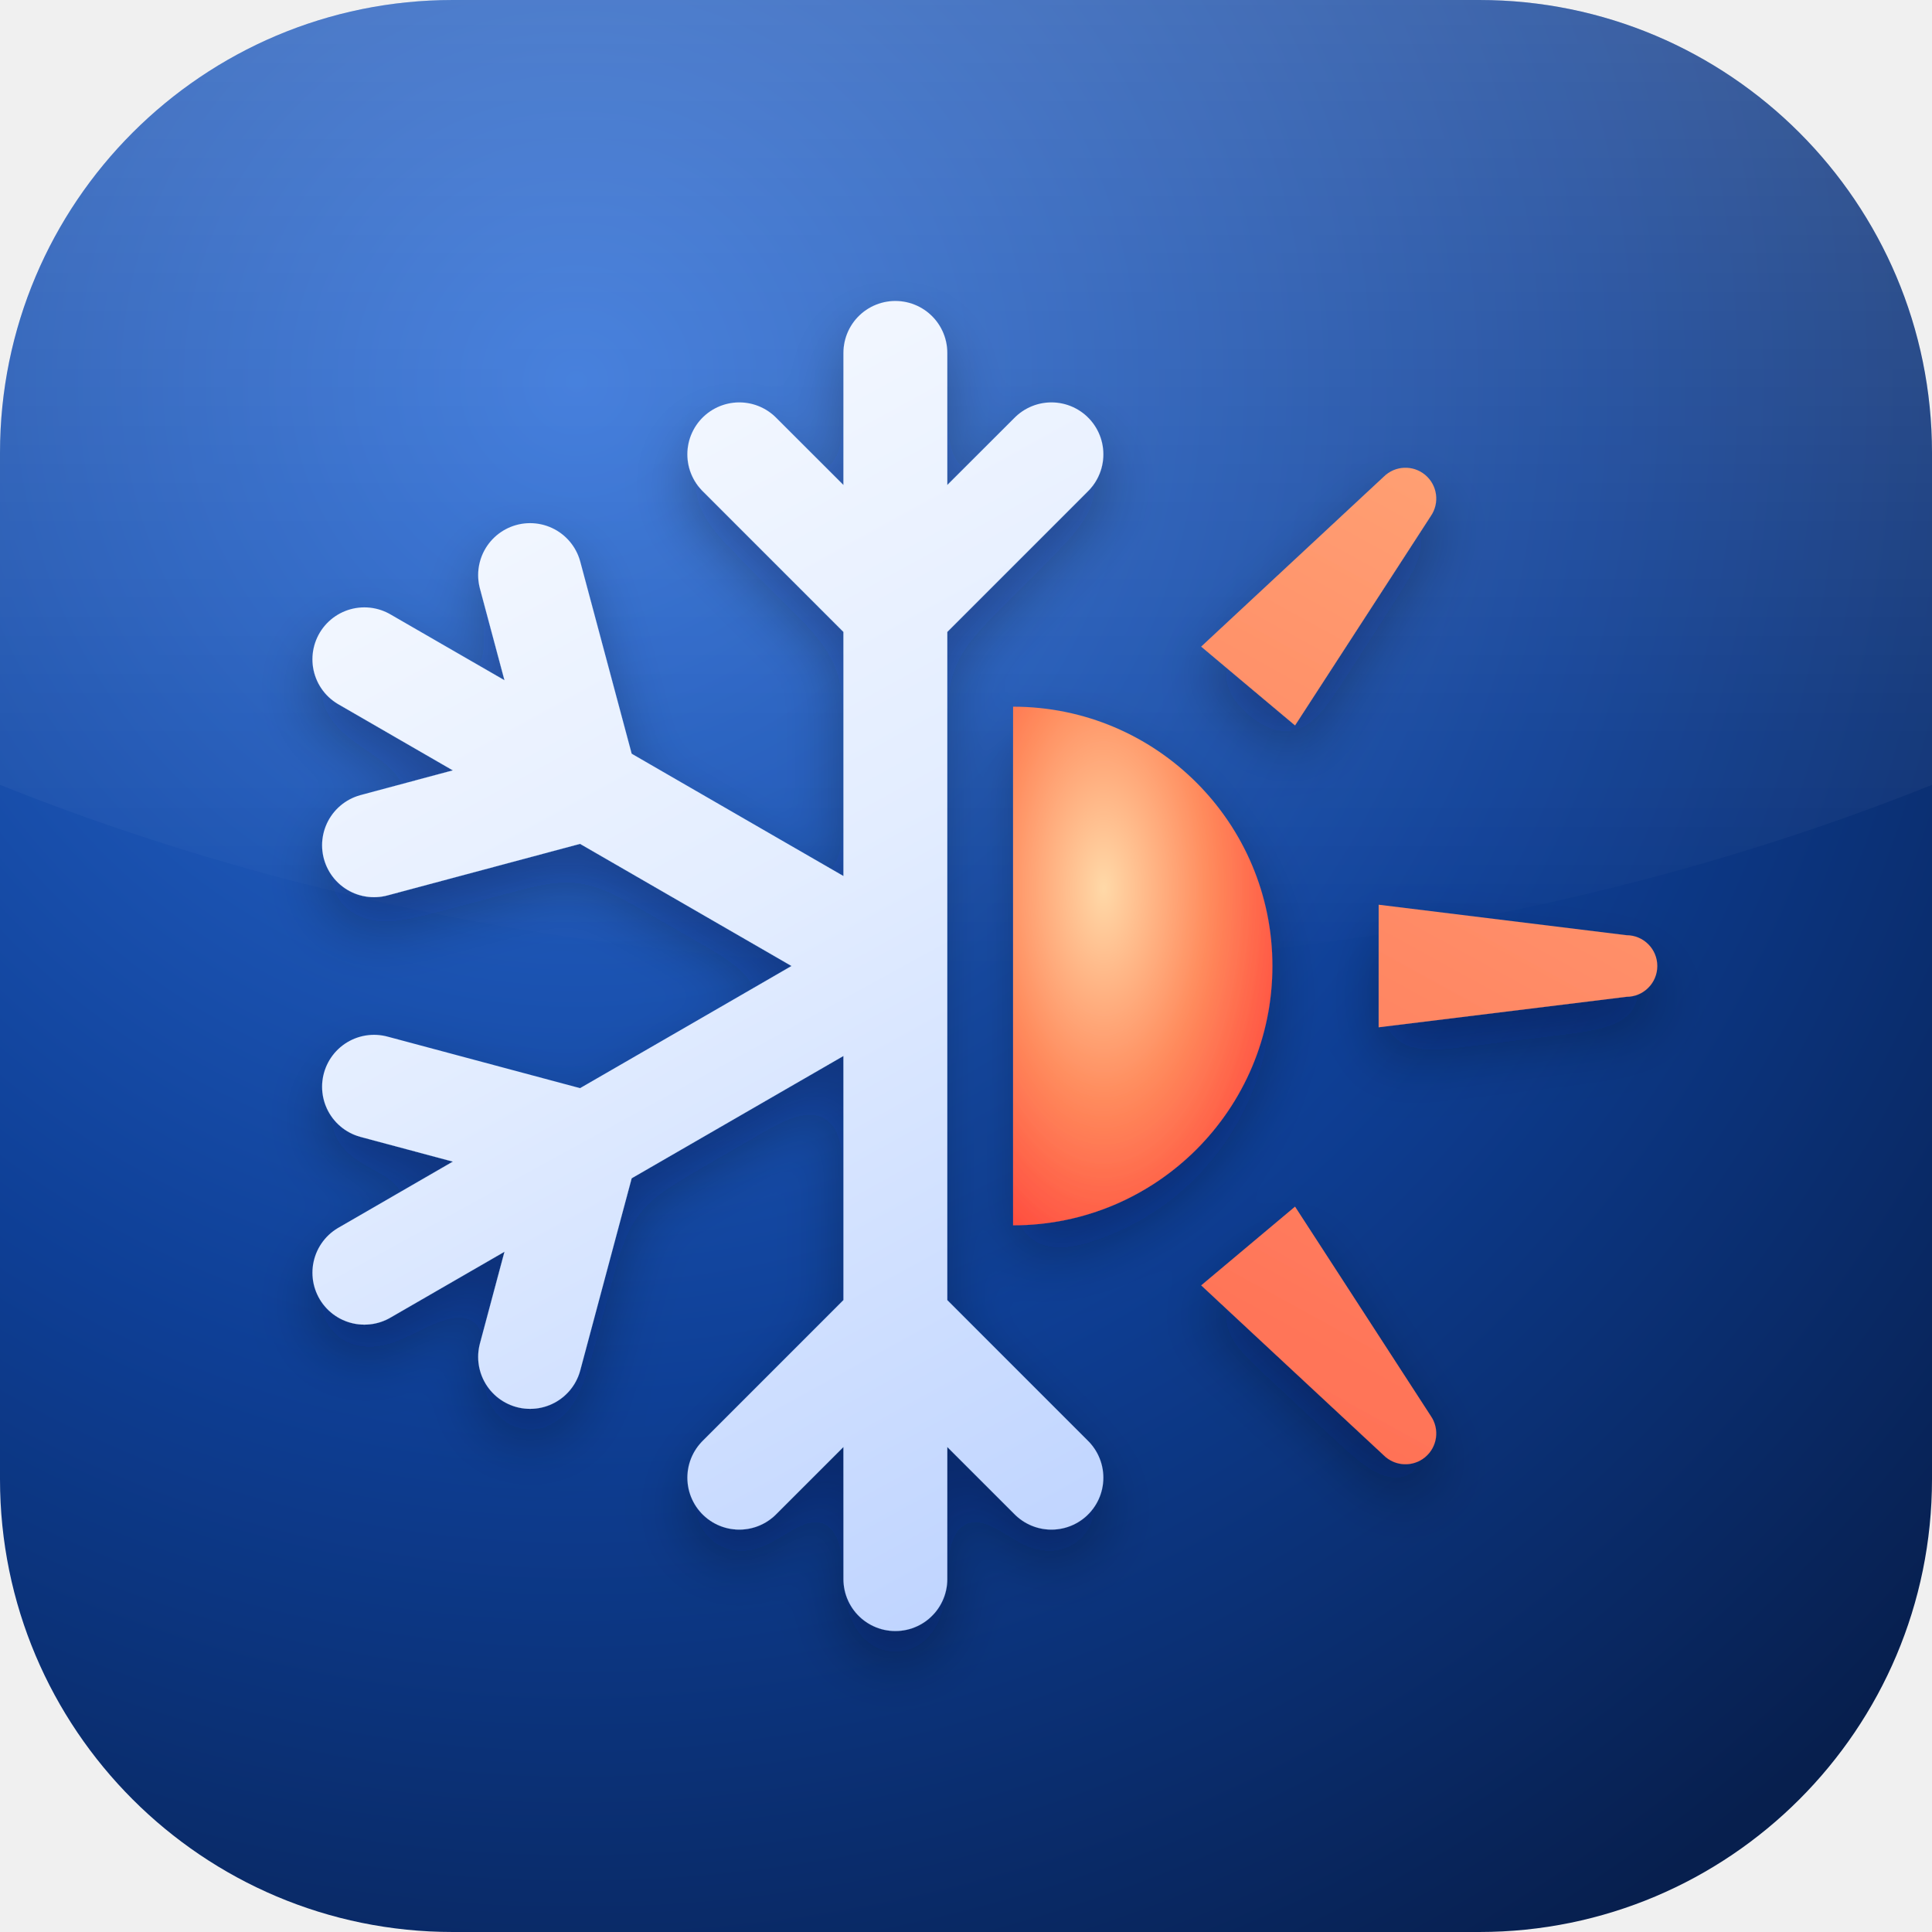
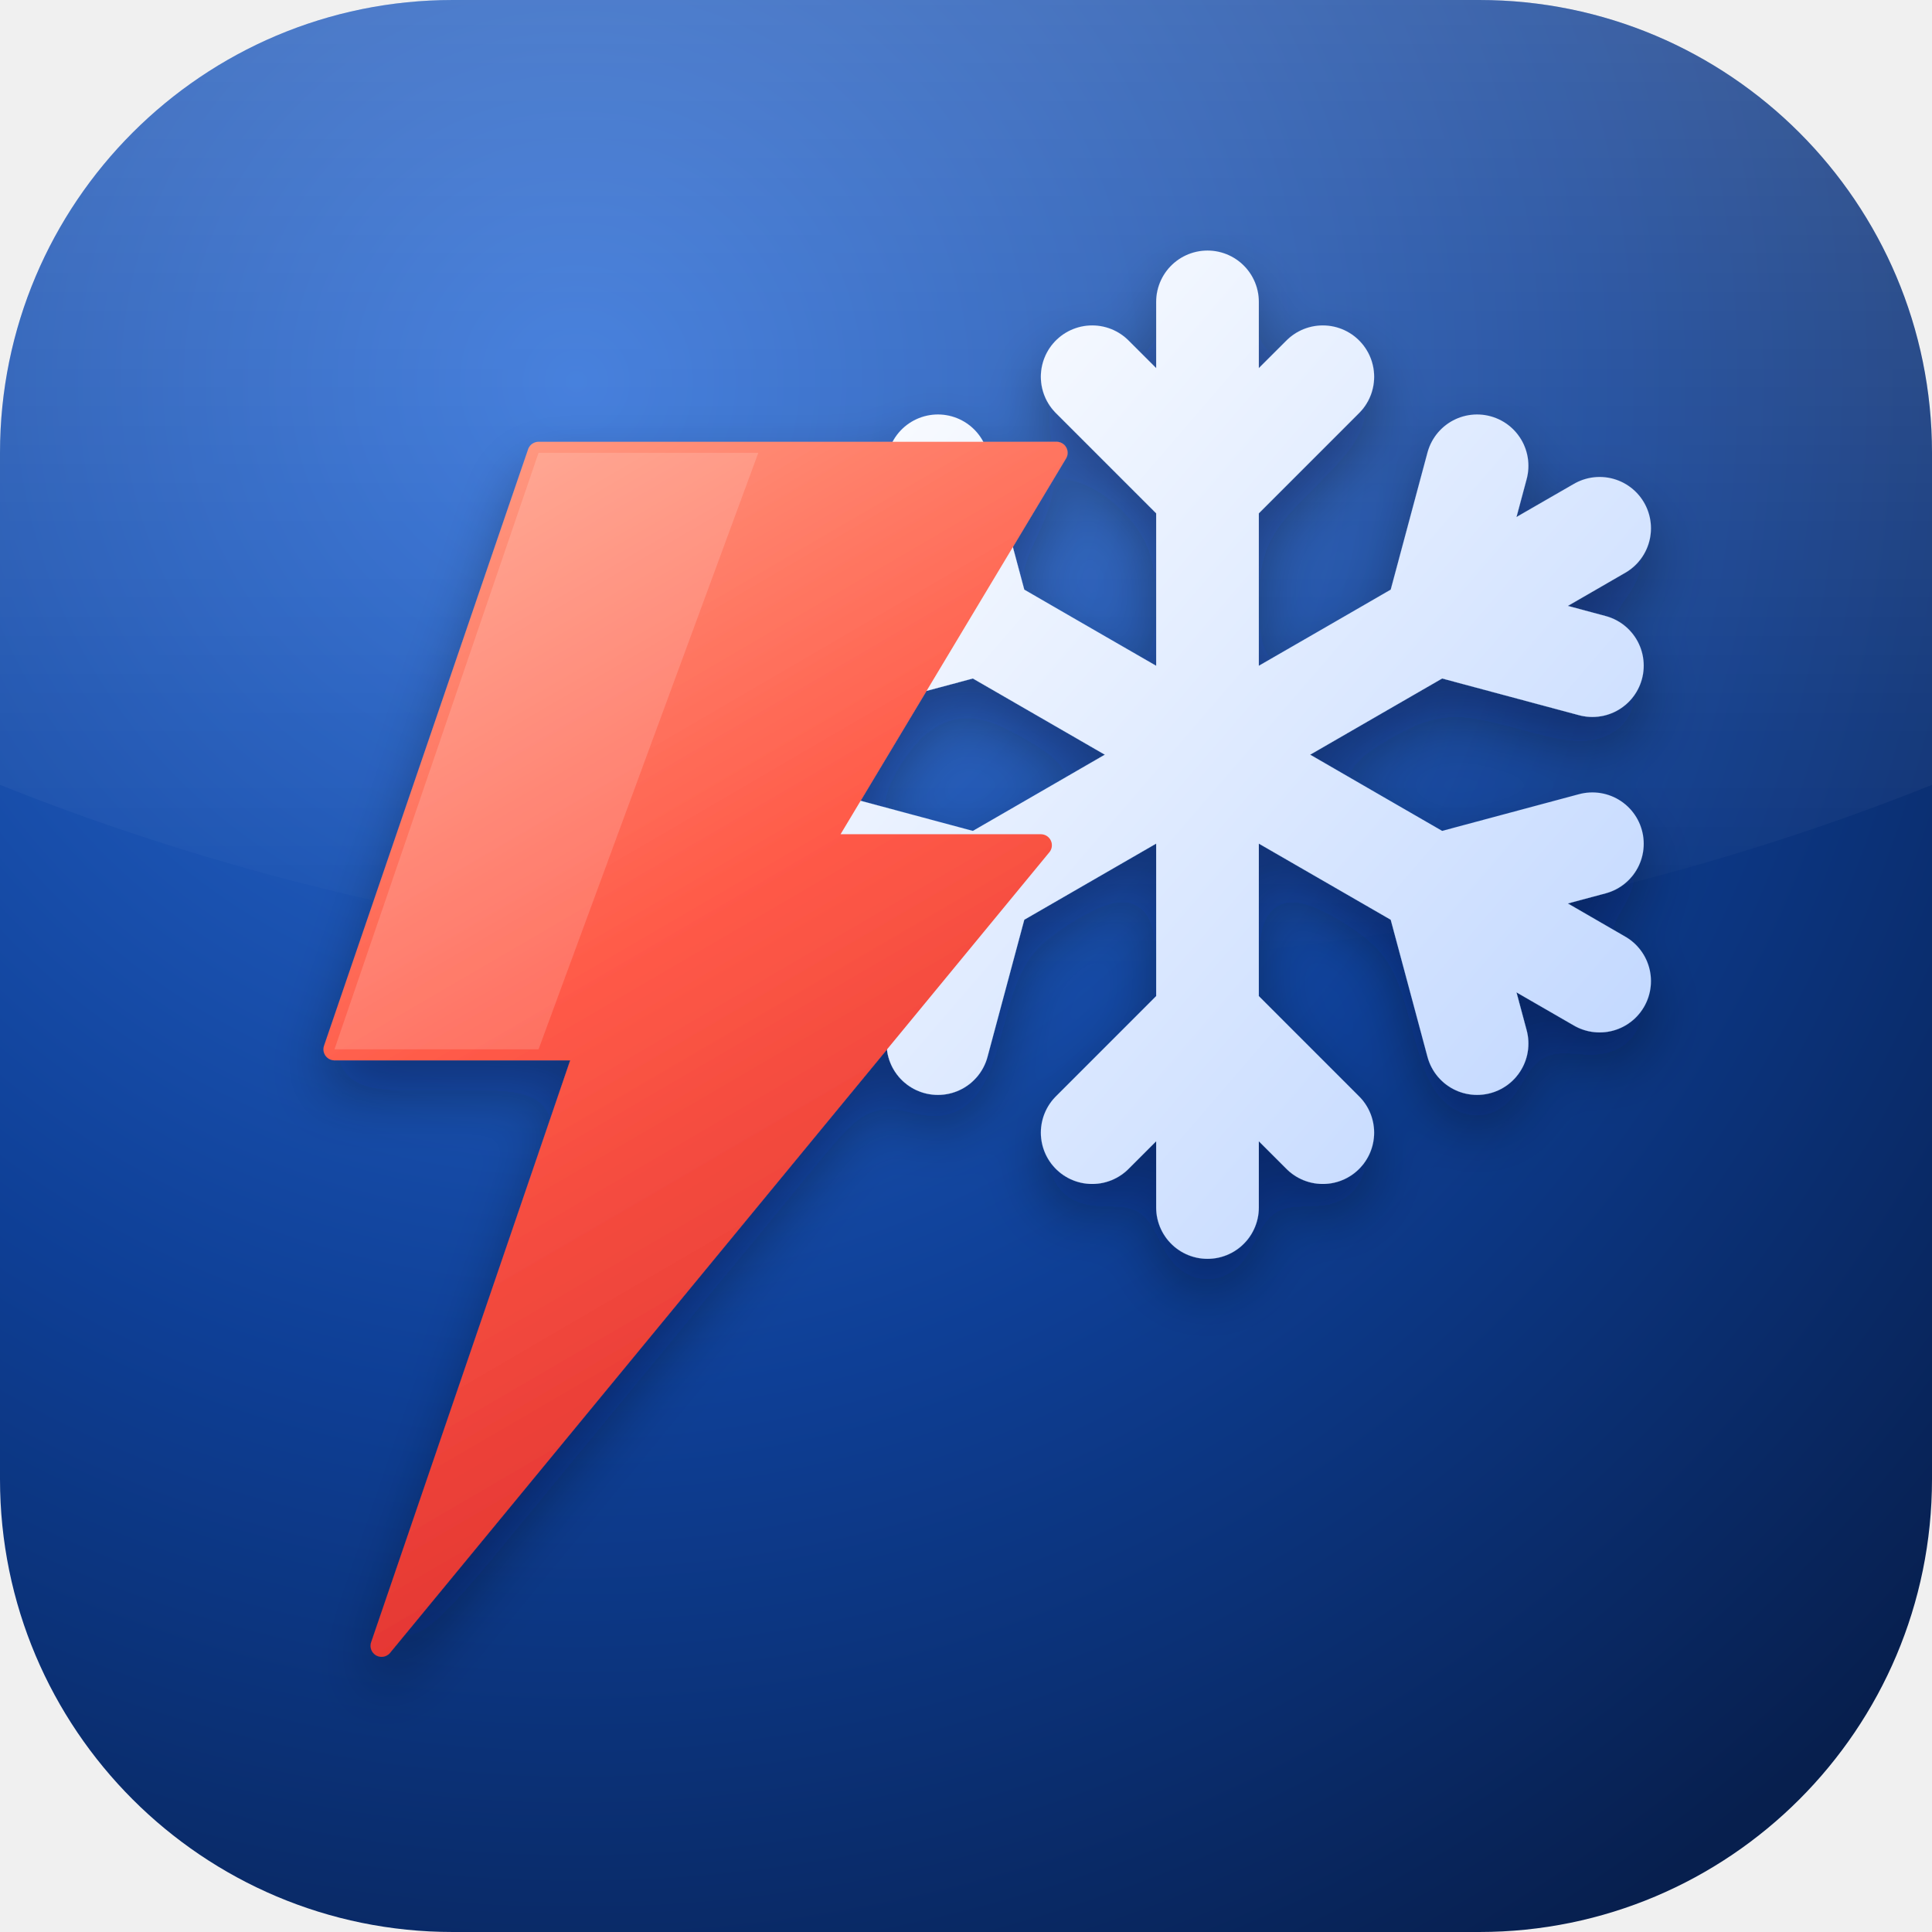
<svg xmlns="http://www.w3.org/2000/svg" viewBox="0 0 64 64" width="256" height="256">
  <defs>
    <radialGradient id="bg" cx="30%" cy="20%" r="95%">
      <stop offset="0" stop-color="#2E6FD8" />
      <stop offset=".55" stop-color="#0E3F96" />
      <stop offset="1" stop-color="#071F4E" />
    </radialGradient>
-     <linearGradient id="gl" x1="0" y1="0" x2="0" y2="1">
+     <linearGradient id="glo" x1="0" y1="0" x2="0" y2="1">
      <stop offset="0" stop-color="#fff" stop-opacity=".2" />
      <stop offset="1" stop-color="#fff" stop-opacity="0" />
    </linearGradient>
+     <linearGradient id="gb" x1="0" y1="0" x2=".35" y2="1">
+       <stop offset="0" stop-color="#FFA38A" />
+       <stop offset=".5" stop-color="#FF5A48" />
+       <stop offset="1" stop-color="#E0312F" />
+     </linearGradient>
+     <linearGradient id="gf" x1="0" y1="0" x2="1" y2="1">
+       <stop offset="0" stop-color="#FFFFFF" />
+       <stop offset="1" stop-color="#BFD6FF" />
+     </linearGradient>
+     <filter id="sh" x="-20%" y="-20%" width="140%" height="140%">
+       <feDropShadow dx="0" dy="1" stdDeviation="1" flood-color="#000814" flood-opacity="0.35" />
+     </filter>
  </defs>
  <rect width="64" height="64" rx="15" fill="url(#bg)" />
-   <path d="M0 15A15 15 0 0 1 15 0H49A15 15 0 0 1 64 15V26C44 34 20 34 0 26Z" fill="url(#gl)" />
-   <defs>
-     <linearGradient id="mb" gradientUnits="userSpaceOnUse" x1="7" y1="7" x2="34.5" y2="57">
-       <stop offset="0" stop-color="#FFFFFF" />
-       <stop offset=".5" stop-color="#E3EDFF" />
-       <stop offset="1" stop-color="#B9D0FF" />
-     </linearGradient>
-     <radialGradient id="ms" cx=".35" cy=".35" r=".75">
-       <stop offset="0" stop-color="#FFD9A8" />
-       <stop offset=".55" stop-color="#FF8A5C" />
-       <stop offset="1" stop-color="#FF4B3E" />
-     </radialGradient>
-     <linearGradient id="mr" gradientUnits="userSpaceOnUse" x1="57" y1="7" x2="29.5" y2="57">
-       <stop offset="0" stop-color="#FFB27E" />
-       <stop offset="1" stop-color="#FF5A48" />
-     </linearGradient>
-     <linearGradient id="mw" x1="0" y1="0" x2="0" y2="1">
-       <stop offset="0" stop-color="#FFFFFF" />
-       <stop offset="1" stop-color="#D3E2FF" />
-     </linearGradient>
-     <linearGradient id="mt" x1="0" y1="0" x2="0" y2="1">
-       <stop offset="0" stop-color="#FFA58C" />
-       <stop offset="1" stop-color="#FF4B3A" />
-     </linearGradient>
-     <filter id="mf" x="-20%" y="-20%" width="140%" height="150%">
-       <feDropShadow dx="0" dy="1" stdDeviation="1" flood-color="#000814" flood-opacity="0.3" />
-     </filter>
-   </defs>
-   <g filter="url(#mf)">
-     <path d="M29.66 32.00L29.66 11.69M29.66 20.22L24.49 15.05M29.66 20.22L34.83 15.05M29.66 32.00L12.07 21.84M19.45 26.11L12.39 28.00M19.45 26.11L17.56 19.05M29.66 32.00L12.07 42.16M19.45 37.89L17.56 44.95M19.45 37.89L12.39 36.00M29.66 32.00L29.66 52.31M29.66 43.78L34.83 48.95M29.66 43.78L24.49 48.95" stroke="url(#mb)" stroke-width="3.44" stroke-linecap="round" stroke-linejoin="round" fill="none" />
-     <path d="M33.56 23.41A8.59 8.59 0 0 1 33.56 40.59Z" fill="url(#ms)" />
-     <path d="M39.79 21.42L45.84 15.79A1.02 1.02 0 0 1 47.40 17.09L42.90 24.03ZM45.67 29.97L53.88 30.98A1.02 1.02 0 0 1 53.88 33.02L45.67 34.03ZM42.90 39.97L47.40 46.91A1.02 1.02 0 0 1 45.84 48.21L39.79 42.58Z" fill="url(#mr)" />
+   <path d="M0 15A15 15 0 0 1 15 0H49A15 15 0 0 1 64 15V26C44 34 20 34 0 26Z" fill="url(#glo)" />
+   <g filter="url(#sh)">
+     <path d="M40.00 25.00L40.00 10.00M40.00 16.30L36.18 12.48M40.00 16.30L43.82 12.48M40.00 25.00L52.99 17.50M47.53 20.65L48.93 15.43M47.53 20.65L52.75 22.05M40.00 25.00L52.99 32.50M47.53 29.35L52.75 27.95M47.53 29.35L48.93 34.57M40.00 25.00L40.00 40.00M40.00 33.70L43.82 37.52M40.00 33.70L36.18 37.52M40.00 25.00L27.01 32.50M32.47 29.35L31.07 34.57M32.47 29.35L27.25 27.95M40.00 25.00L27.01 17.50M32.47 20.65L27.25 22.05M32.47 20.65L31.07 15.43" stroke="url(#gf)" stroke-width="3.4" stroke-linecap="round" fill="none" />
+     <path d="M17.84 15.00L35.00 15.00L27.20 28.00L34.48 28.00L12.64 54.52L19.40 34.76L11.08 34.76Z" fill="url(#gb)" stroke="url(#gb)" stroke-width="0.73" stroke-linejoin="round" />
+     <path d="M17.84 15.00L25.12 15.00L17.84 34.76L11.08 34.76Z" fill="#fff" opacity=".16" />
  </g>
</svg>
